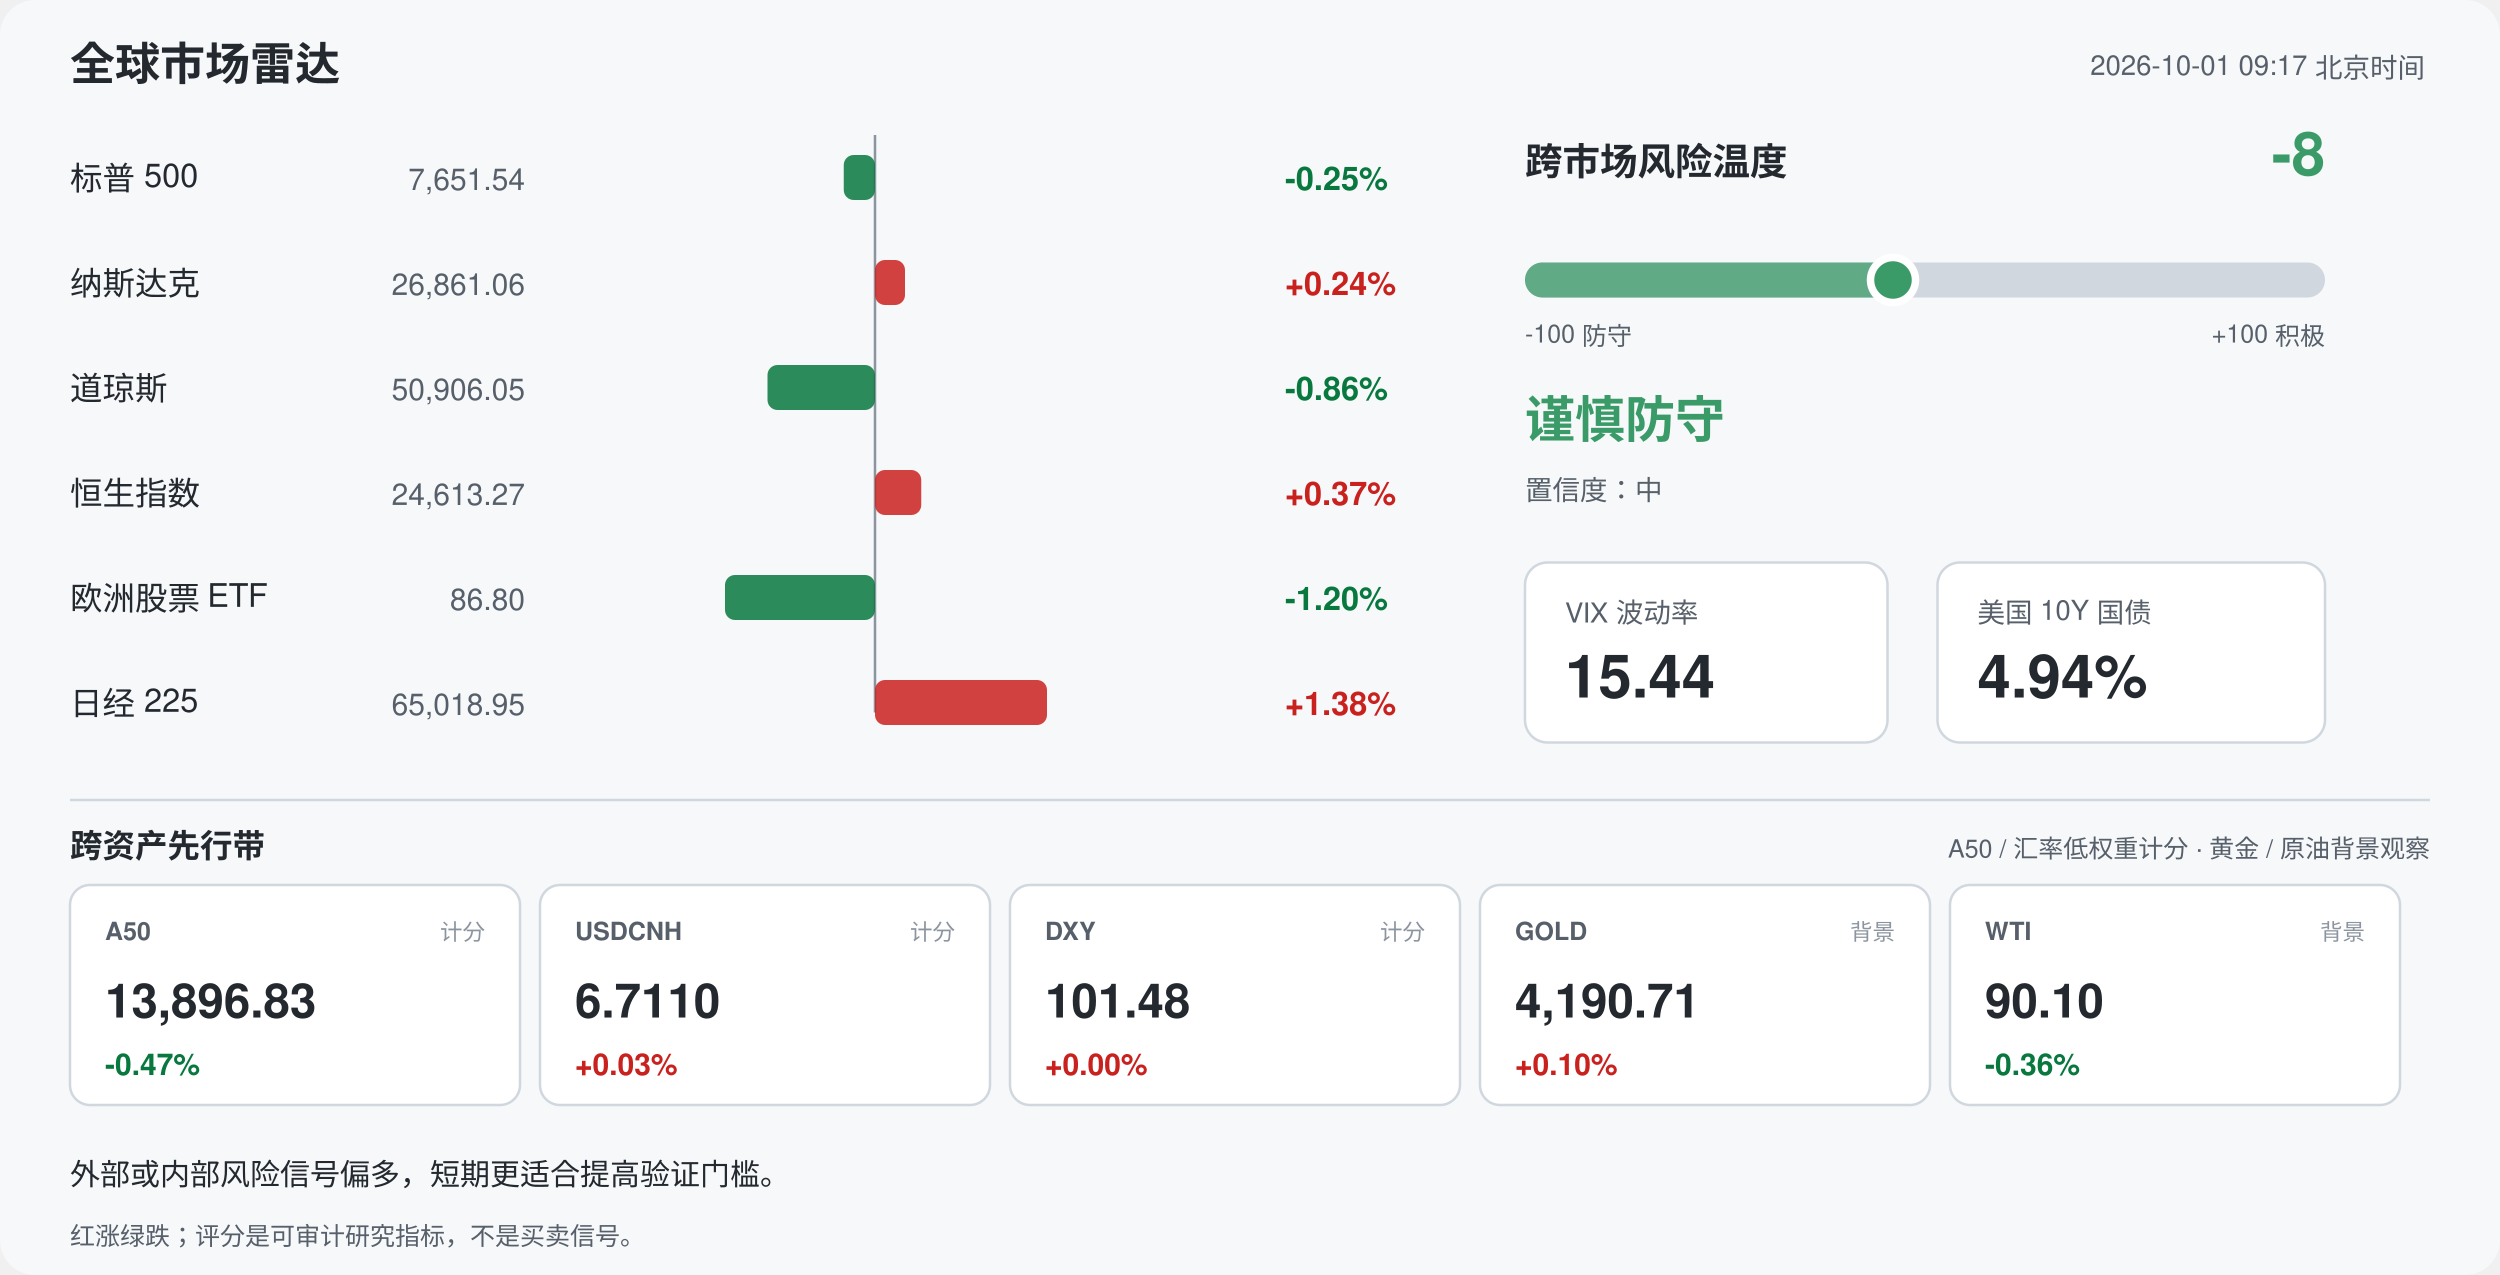
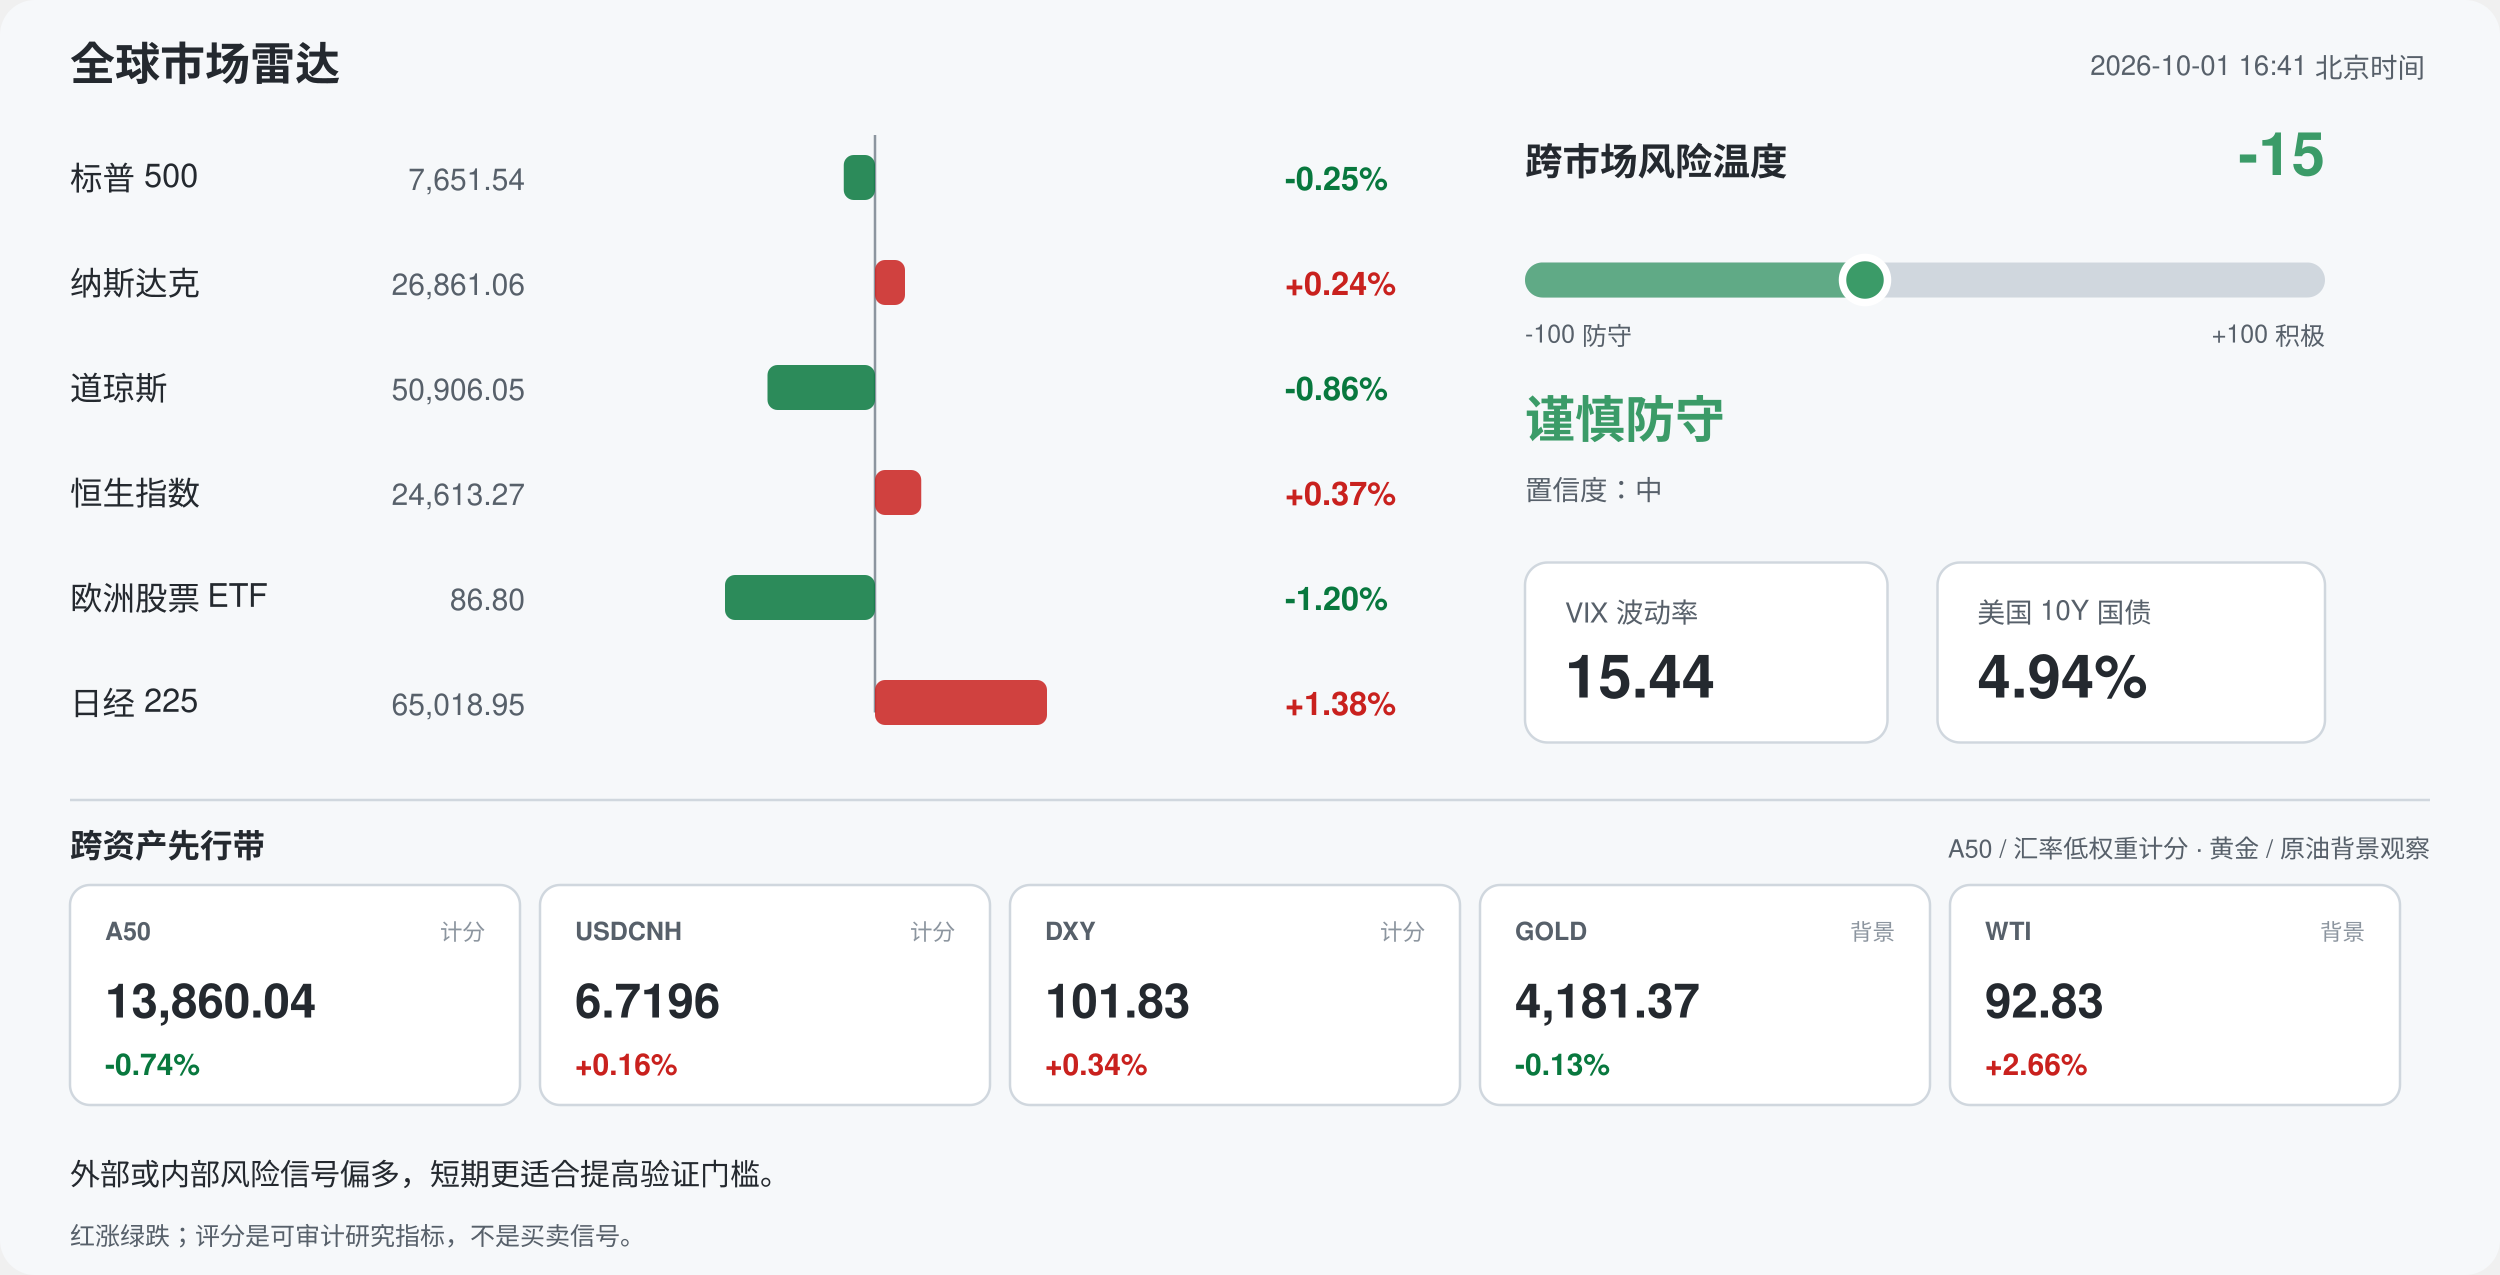
<svg xmlns="http://www.w3.org/2000/svg" width="1000" height="510" viewBox="0 0 1000 510" font-family="-apple-system,Segoe UI,Helvetica,Arial,sans-serif">
  <rect width="1000" height="510" rx="14" fill="#f6f8fa" />
  <text x="28" y="32" font-size="18" font-weight="700" fill="#24292f">全球市场雷达</text>
-   <text x="970" y="30" font-size="11" fill="#57606a" text-anchor="end">2026-10-01 09:17 北京时间</text>
+   <text x="970" y="30" font-size="11" fill="#57606a" text-anchor="end">2026-10-01 16:41 北京时间</text>
  <line x1="350" y1="54" x2="350" y2="285" stroke="#8c959f" stroke-width="1" />
  <text x="28" y="76" font-size="13" fill="#24292f">标普 500</text>
  <text x="210" y="76" font-size="12" fill="#57606a" text-anchor="end">7,651.54</text>
  <rect x="337.5" y="62" width="12.5" height="18" rx="4" fill="#08783e" opacity="0.85" />
  <text x="514" y="76" font-size="13" font-weight="600" fill="#08783e">-0.25%</text>
  <text x="28" y="118" font-size="13" fill="#24292f">纳斯达克</text>
  <text x="210" y="118" font-size="12" fill="#57606a" text-anchor="end">26,861.06</text>
  <rect x="350.0" y="104" width="12.0" height="18" rx="4" fill="#c9211e" opacity="0.85" />
  <text x="514" y="118" font-size="13" font-weight="600" fill="#c9211e">+0.24%</text>
  <text x="28" y="160" font-size="13" fill="#24292f">道琼斯</text>
  <text x="210" y="160" font-size="12" fill="#57606a" text-anchor="end">50,906.05</text>
  <rect x="307.0" y="146" width="43.0" height="18" rx="4" fill="#08783e" opacity="0.85" />
  <text x="514" y="160" font-size="13" font-weight="600" fill="#08783e">-0.86%</text>
  <text x="28" y="202" font-size="13" fill="#24292f">恒生指数</text>
  <text x="210" y="202" font-size="12" fill="#57606a" text-anchor="end">24,613.27</text>
  <rect x="350.0" y="188" width="18.5" height="18" rx="4" fill="#c9211e" opacity="0.85" />
  <text x="514" y="202" font-size="13" font-weight="600" fill="#c9211e">+0.37%</text>
  <text x="28" y="244" font-size="13" fill="#24292f">欧洲股票 ETF</text>
  <text x="210" y="244" font-size="12" fill="#57606a" text-anchor="end">86.80</text>
  <rect x="290.0" y="230" width="60.0" height="18" rx="4" fill="#08783e" opacity="0.85" />
  <text x="514" y="244" font-size="13" font-weight="600" fill="#08783e">-1.20%</text>
  <text x="28" y="286" font-size="13" fill="#24292f">日经 225</text>
  <text x="210" y="286" font-size="12" fill="#57606a" text-anchor="end">65,018.95</text>
  <rect x="350.0" y="272" width="68.8" height="18" rx="4" fill="#c9211e" opacity="0.85" />
  <text x="514" y="286" font-size="13" font-weight="600" fill="#c9211e">+1.38%</text>
  <text x="610" y="70" font-size="15" font-weight="700" fill="#24292f">跨市场风险温度</text>
-   <text x="930" y="70" font-size="24" font-weight="700" fill="#3b9b68" text-anchor="end">-8</text>
+   <text x="930" y="70" font-size="24" font-weight="700" fill="#3b9b68" text-anchor="end">-15</text>
  <rect x="610" y="105" width="320" height="14" rx="7" fill="#d0d7de" />
-   <rect x="610" y="105" width="147.2" height="14" rx="7" fill="#3b9b68" opacity="0.75" />
-   <circle cx="757.2" cy="112" r="9" fill="#3b9b68" stroke="#ffffff" stroke-width="3" />
+   <rect x="610" y="105" width="136.0" height="14" rx="7" fill="#3b9b68" opacity="0.75" />
+   <circle cx="746.0" cy="112" r="9" fill="#3b9b68" stroke="#ffffff" stroke-width="3" />
  <text x="610" y="137" font-size="10" fill="#57606a">-100 防守</text>
  <text x="930" y="137" font-size="10" fill="#57606a" text-anchor="end">+100 积极</text>
  <text x="610" y="175" font-size="20" font-weight="700" fill="#3b9b68">谨慎防守</text>
  <text x="610" y="200" font-size="11" fill="#57606a">置信度：中</text>
  <rect x="610" y="225" width="145" height="72" rx="9" fill="#ffffff" stroke="#d0d7de" />
  <text x="626" y="249" font-size="11" fill="#57606a">VIX 波动率</text>
  <text x="626" y="279" font-size="24" font-weight="700" fill="#24292f">15.44</text>
  <rect x="775" y="225" width="155" height="72" rx="9" fill="#ffffff" stroke="#d0d7de" />
  <text x="791" y="249" font-size="11" fill="#57606a">美国 10Y 国债</text>
  <text x="791" y="279" font-size="24" font-weight="700" fill="#24292f">4.94%</text>
  <line x1="28" y1="320" x2="972" y2="320" stroke="#d0d7de" />
  <text x="28" y="343" font-size="13" font-weight="700" fill="#24292f">跨资产先行带</text>
  <text x="972" y="343" font-size="10" fill="#57606a" text-anchor="end">A50 / 汇率低权重计分 · 黄金 / 原油背景观察</text>
  <rect x="28" y="354" width="180" height="88" rx="8" fill="#ffffff" stroke="#d0d7de" />
  <text x="42" y="376" font-size="10" font-weight="700" fill="#57606a">A50</text>
  <text x="194" y="376" font-size="9" fill="#8c959f" text-anchor="end">计分</text>
-   <text x="42" y="407" font-size="19" font-weight="700" fill="#24292f">13,896.83</text>
-   <text x="42" y="430" font-size="12" font-weight="700" fill="#08783e">-0.47%</text>
+   <text x="42" y="407" font-size="19" font-weight="700" fill="#24292f">13,860.04</text>
+   <text x="42" y="430" font-size="12" font-weight="700" fill="#08783e">-0.74%</text>
  <rect x="216" y="354" width="180" height="88" rx="8" fill="#ffffff" stroke="#d0d7de" />
  <text x="230" y="376" font-size="10" font-weight="700" fill="#57606a">USDCNH</text>
  <text x="382" y="376" font-size="9" fill="#8c959f" text-anchor="end">计分</text>
-   <text x="230" y="407" font-size="19" font-weight="700" fill="#24292f">6.7110</text>
-   <text x="230" y="430" font-size="12" font-weight="700" fill="#c9211e">+0.03%</text>
+   <text x="230" y="407" font-size="19" font-weight="700" fill="#24292f">6.7196</text>
+   <text x="230" y="430" font-size="12" font-weight="700" fill="#c9211e">+0.16%</text>
  <rect x="404" y="354" width="180" height="88" rx="8" fill="#ffffff" stroke="#d0d7de" />
  <text x="418" y="376" font-size="10" font-weight="700" fill="#57606a">DXY</text>
  <text x="570" y="376" font-size="9" fill="#8c959f" text-anchor="end">计分</text>
-   <text x="418" y="407" font-size="19" font-weight="700" fill="#24292f">101.48</text>
-   <text x="418" y="430" font-size="12" font-weight="700" fill="#c9211e">+0.00%</text>
+   <text x="418" y="407" font-size="19" font-weight="700" fill="#24292f">101.83</text>
+   <text x="418" y="430" font-size="12" font-weight="700" fill="#c9211e">+0.34%</text>
  <rect x="592" y="354" width="180" height="88" rx="8" fill="#ffffff" stroke="#d0d7de" />
  <text x="606" y="376" font-size="10" font-weight="700" fill="#57606a">GOLD</text>
  <text x="758" y="376" font-size="9" fill="#8c959f" text-anchor="end">背景</text>
-   <text x="606" y="407" font-size="19" font-weight="700" fill="#24292f">4,190.71</text>
-   <text x="606" y="430" font-size="12" font-weight="700" fill="#c9211e">+0.10%</text>
+   <text x="606" y="407" font-size="19" font-weight="700" fill="#24292f">4,181.37</text>
+   <text x="606" y="430" font-size="12" font-weight="700" fill="#08783e">-0.13%</text>
  <rect x="780" y="354" width="180" height="88" rx="8" fill="#ffffff" stroke="#d0d7de" />
  <text x="794" y="376" font-size="10" font-weight="700" fill="#57606a">WTI</text>
  <text x="946" y="376" font-size="9" fill="#8c959f" text-anchor="end">背景</text>
-   <text x="794" y="407" font-size="19" font-weight="700" fill="#24292f">90.10</text>
-   <text x="794" y="430" font-size="12" font-weight="700" fill="#08783e">-0.36%</text>
+   <text x="794" y="407" font-size="19" font-weight="700" fill="#24292f">92.83</text>
+   <text x="794" y="430" font-size="12" font-weight="700" fill="#c9211e">+2.66%</text>
  <text x="28" y="474" font-size="12" fill="#24292f">外部或内部风险信号偏多，短期更适合提高验证门槛。</text>
  <text x="28" y="498" font-size="10" fill="#57606a">红涨绿跌；评分是可审计研究指标，不是买卖信号。</text>
</svg>
